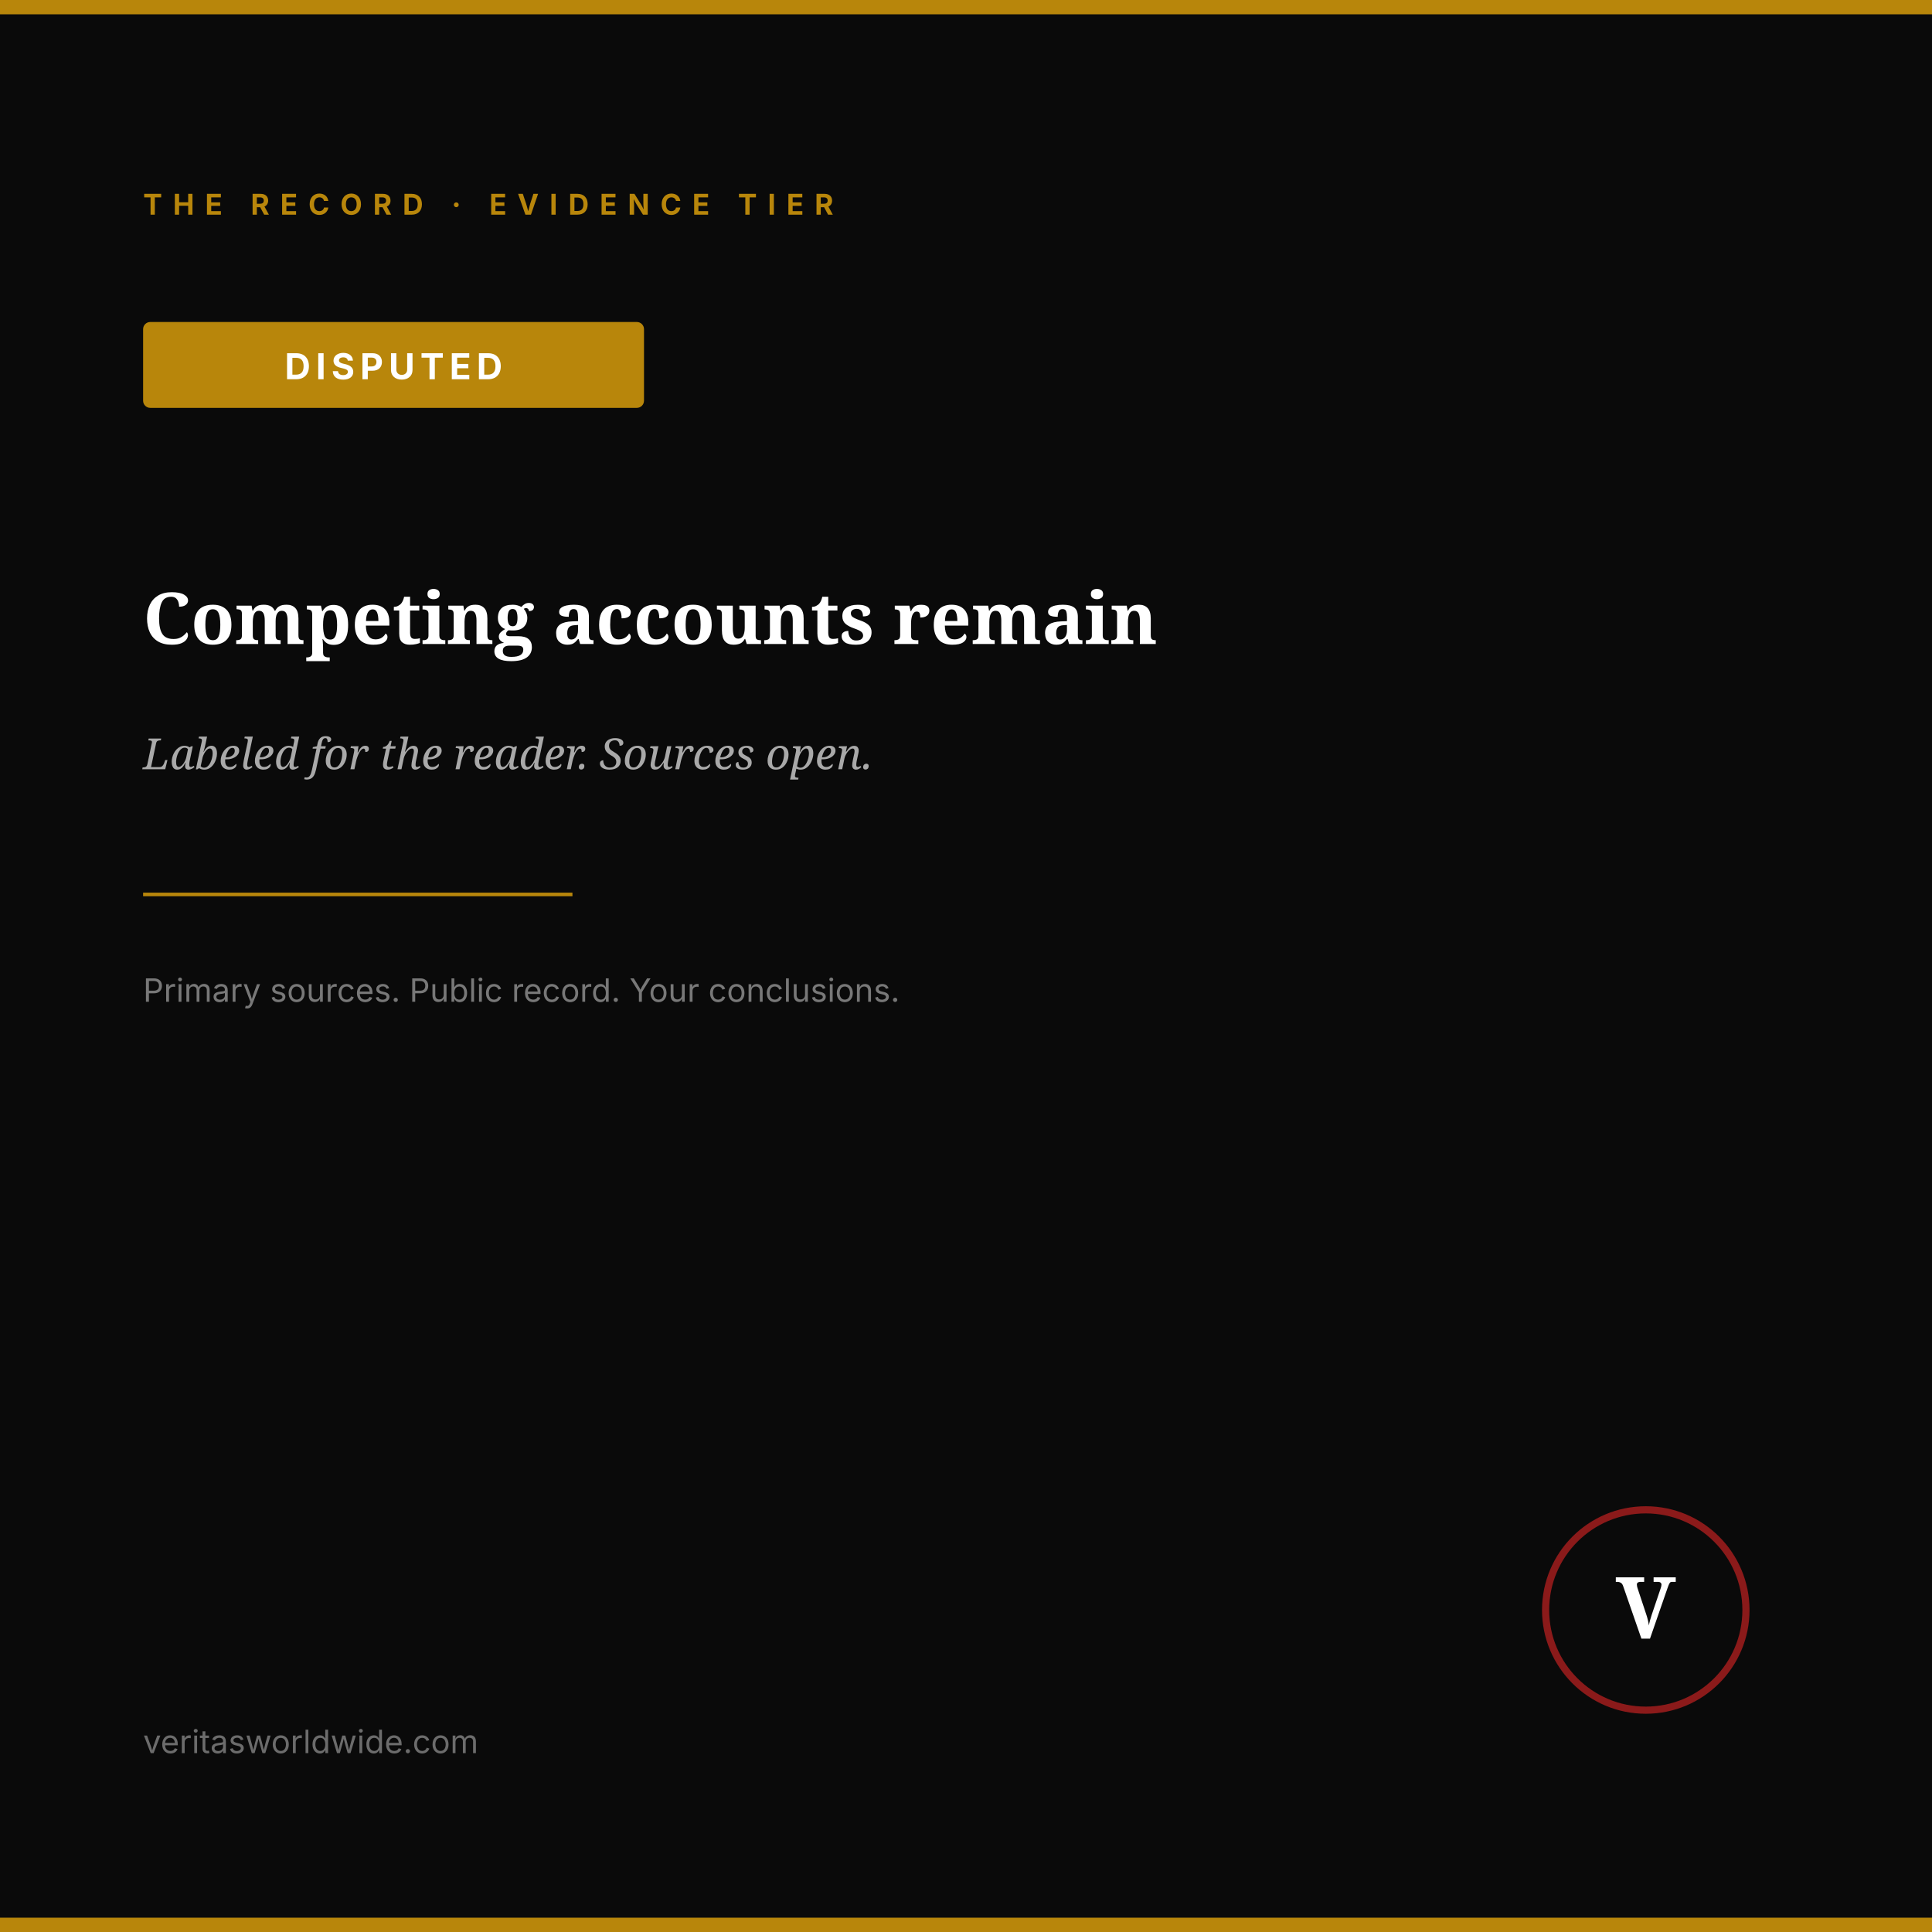
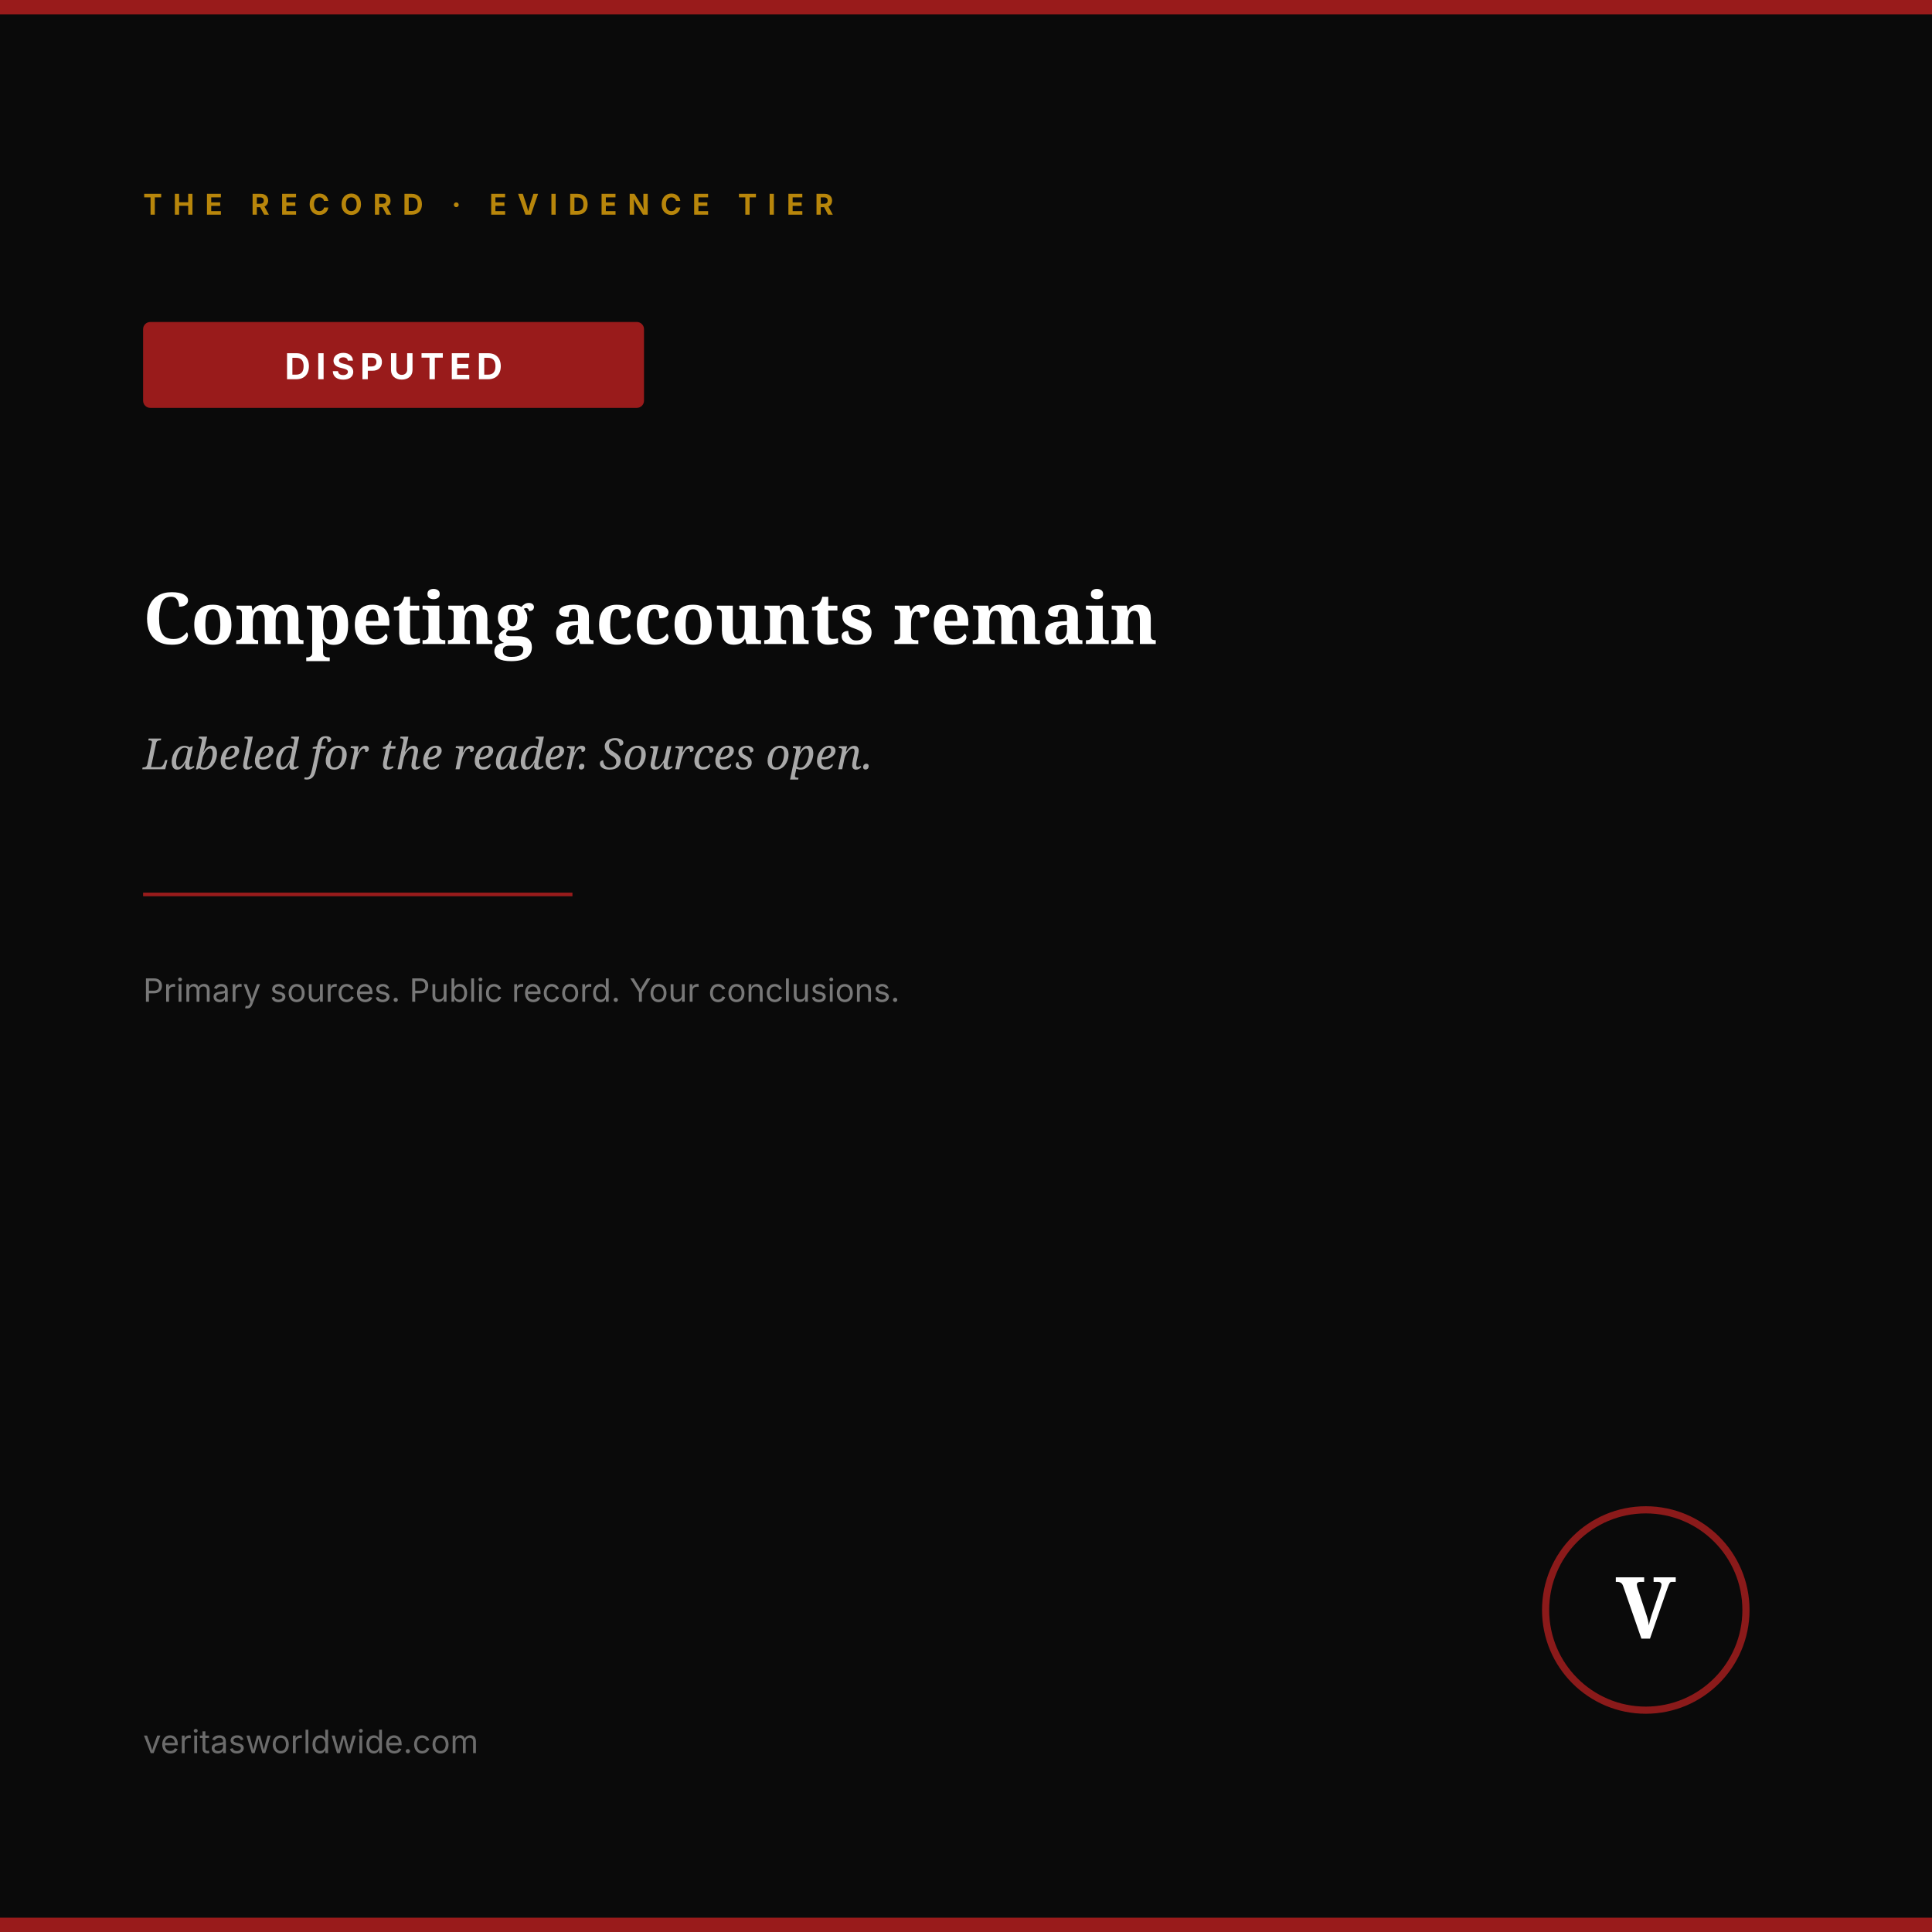
<svg xmlns="http://www.w3.org/2000/svg" width="1080" height="1080" viewBox="0 0 1080 1080" role="img" aria-label="Evidence tier card: Disputed">
  <rect width="1080" height="1080" fill="#0A0A0A" />
-   <rect x="0" y="0" width="1080" height="8" fill="#B8860B" />
-   <rect x="0" y="1072" width="1080" height="8" fill="#B8860B" />
+   <rect x="0" y="0" width="1080" height="8" fill="#991B1B" />
+   <rect x="0" y="1072" width="1080" height="8" fill="#991B1B" />
  <text x="80" y="120" font-family="Inter, Helvetica, Arial, sans-serif" font-size="16" font-weight="700" letter-spacing="6" fill="#B8860B">THE RECORD · EVIDENCE TIER</text>
-   <rect x="80" y="180" width="280" height="48" rx="4" fill="#B8860B" />
+   <rect x="80" y="180" width="280" height="48" rx="4" fill="#991B1B" />
  <text x="220" y="212" text-anchor="middle" font-family="Inter, Helvetica, Arial, sans-serif" font-size="20" font-weight="700" letter-spacing="3" fill="#FFFFFF">DISPUTED</text>
  <text x="80" y="360" font-family="Georgia, serif" font-size="40" font-weight="700" fill="#FFFFFF">Competing accounts remain</text>
  <text x="80" y="430" font-family="Georgia, serif" font-size="24" font-style="italic" fill="rgba(255,255,255,0.65)">Labeled for the reader. Sources open.</text>
-   <line x1="80" y1="500" x2="320" y2="500" stroke="#B8860B" stroke-width="2" />
+   <line x1="80" y1="500" x2="320" y2="500" stroke="#991B1B" stroke-width="2" />
  <text x="80" y="560" font-family="Inter, Helvetica, Arial, sans-serif" font-size="18" fill="rgba(255,255,255,0.45)">Primary sources. Public record. Your conclusions.</text>
  <circle cx="920" cy="900" r="56" fill="none" stroke="#8B1A1A" stroke-width="4" />
  <text x="920" y="916" text-anchor="middle" font-family="Georgia, serif" font-size="48" font-weight="700" fill="#FFFFFF">V</text>
  <text x="80" y="980" font-family="Inter, Helvetica, Arial, sans-serif" font-size="18" fill="rgba(255,255,255,0.4)">veritasworldwide.com</text>
</svg>
